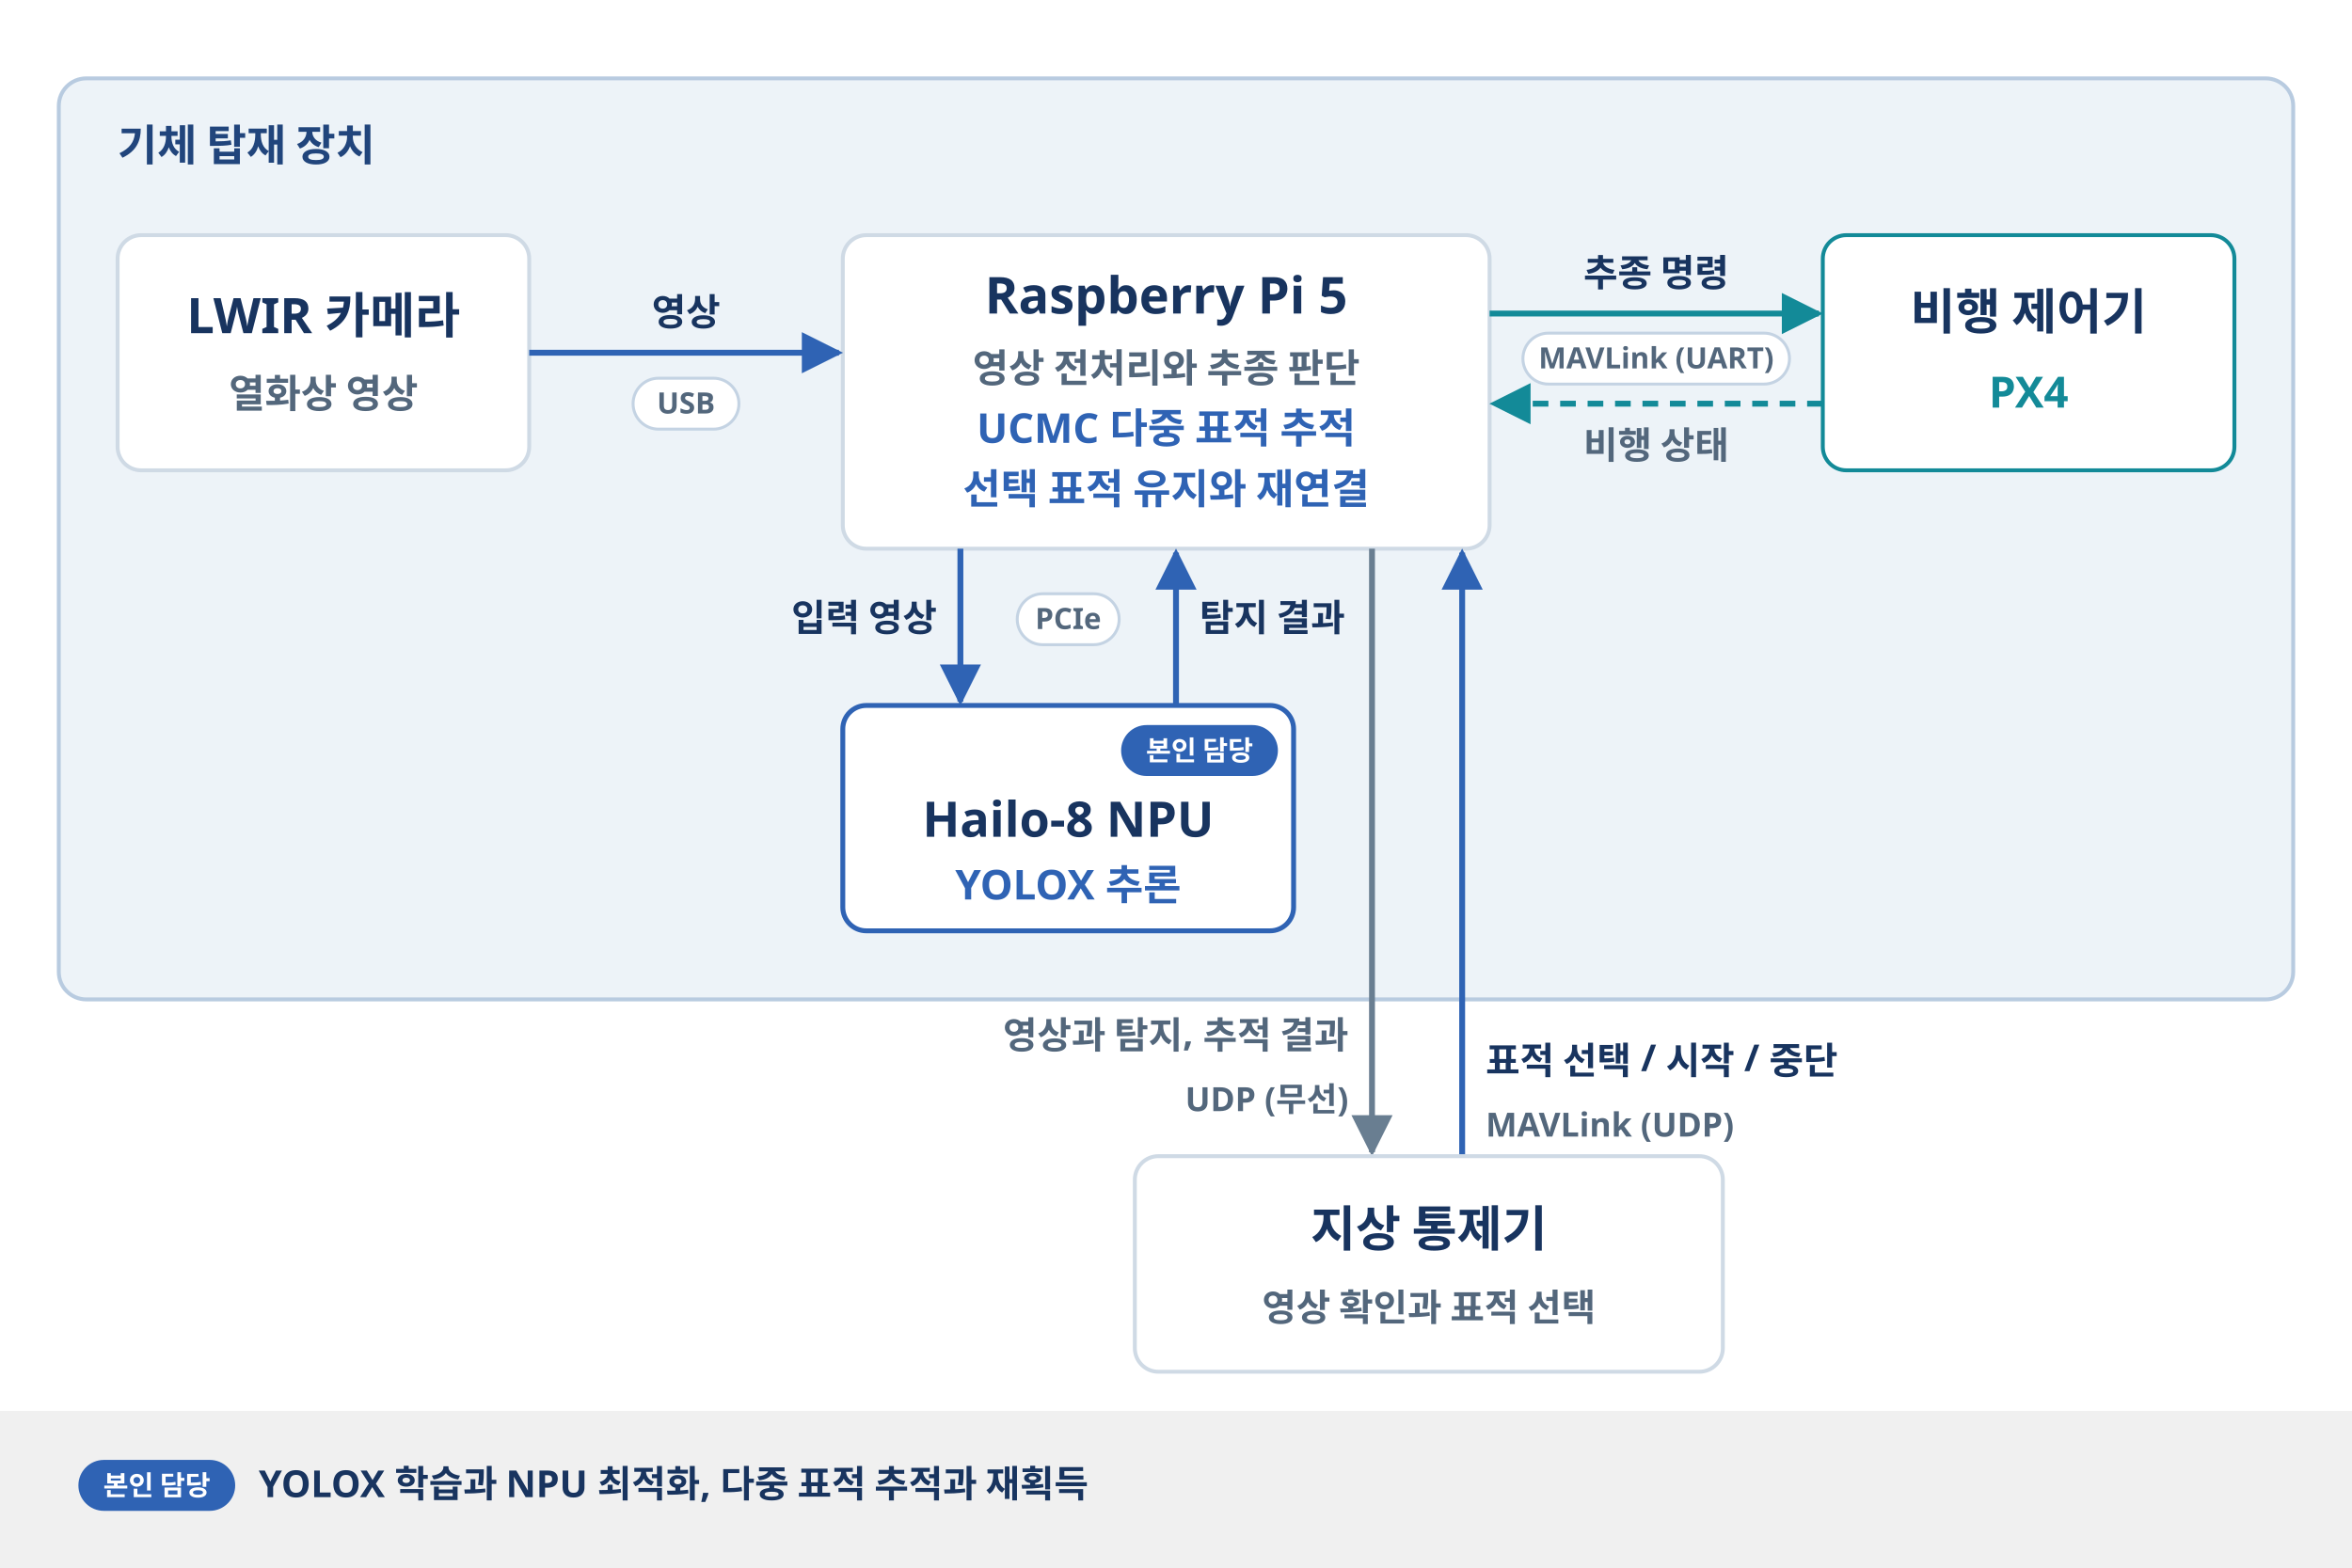
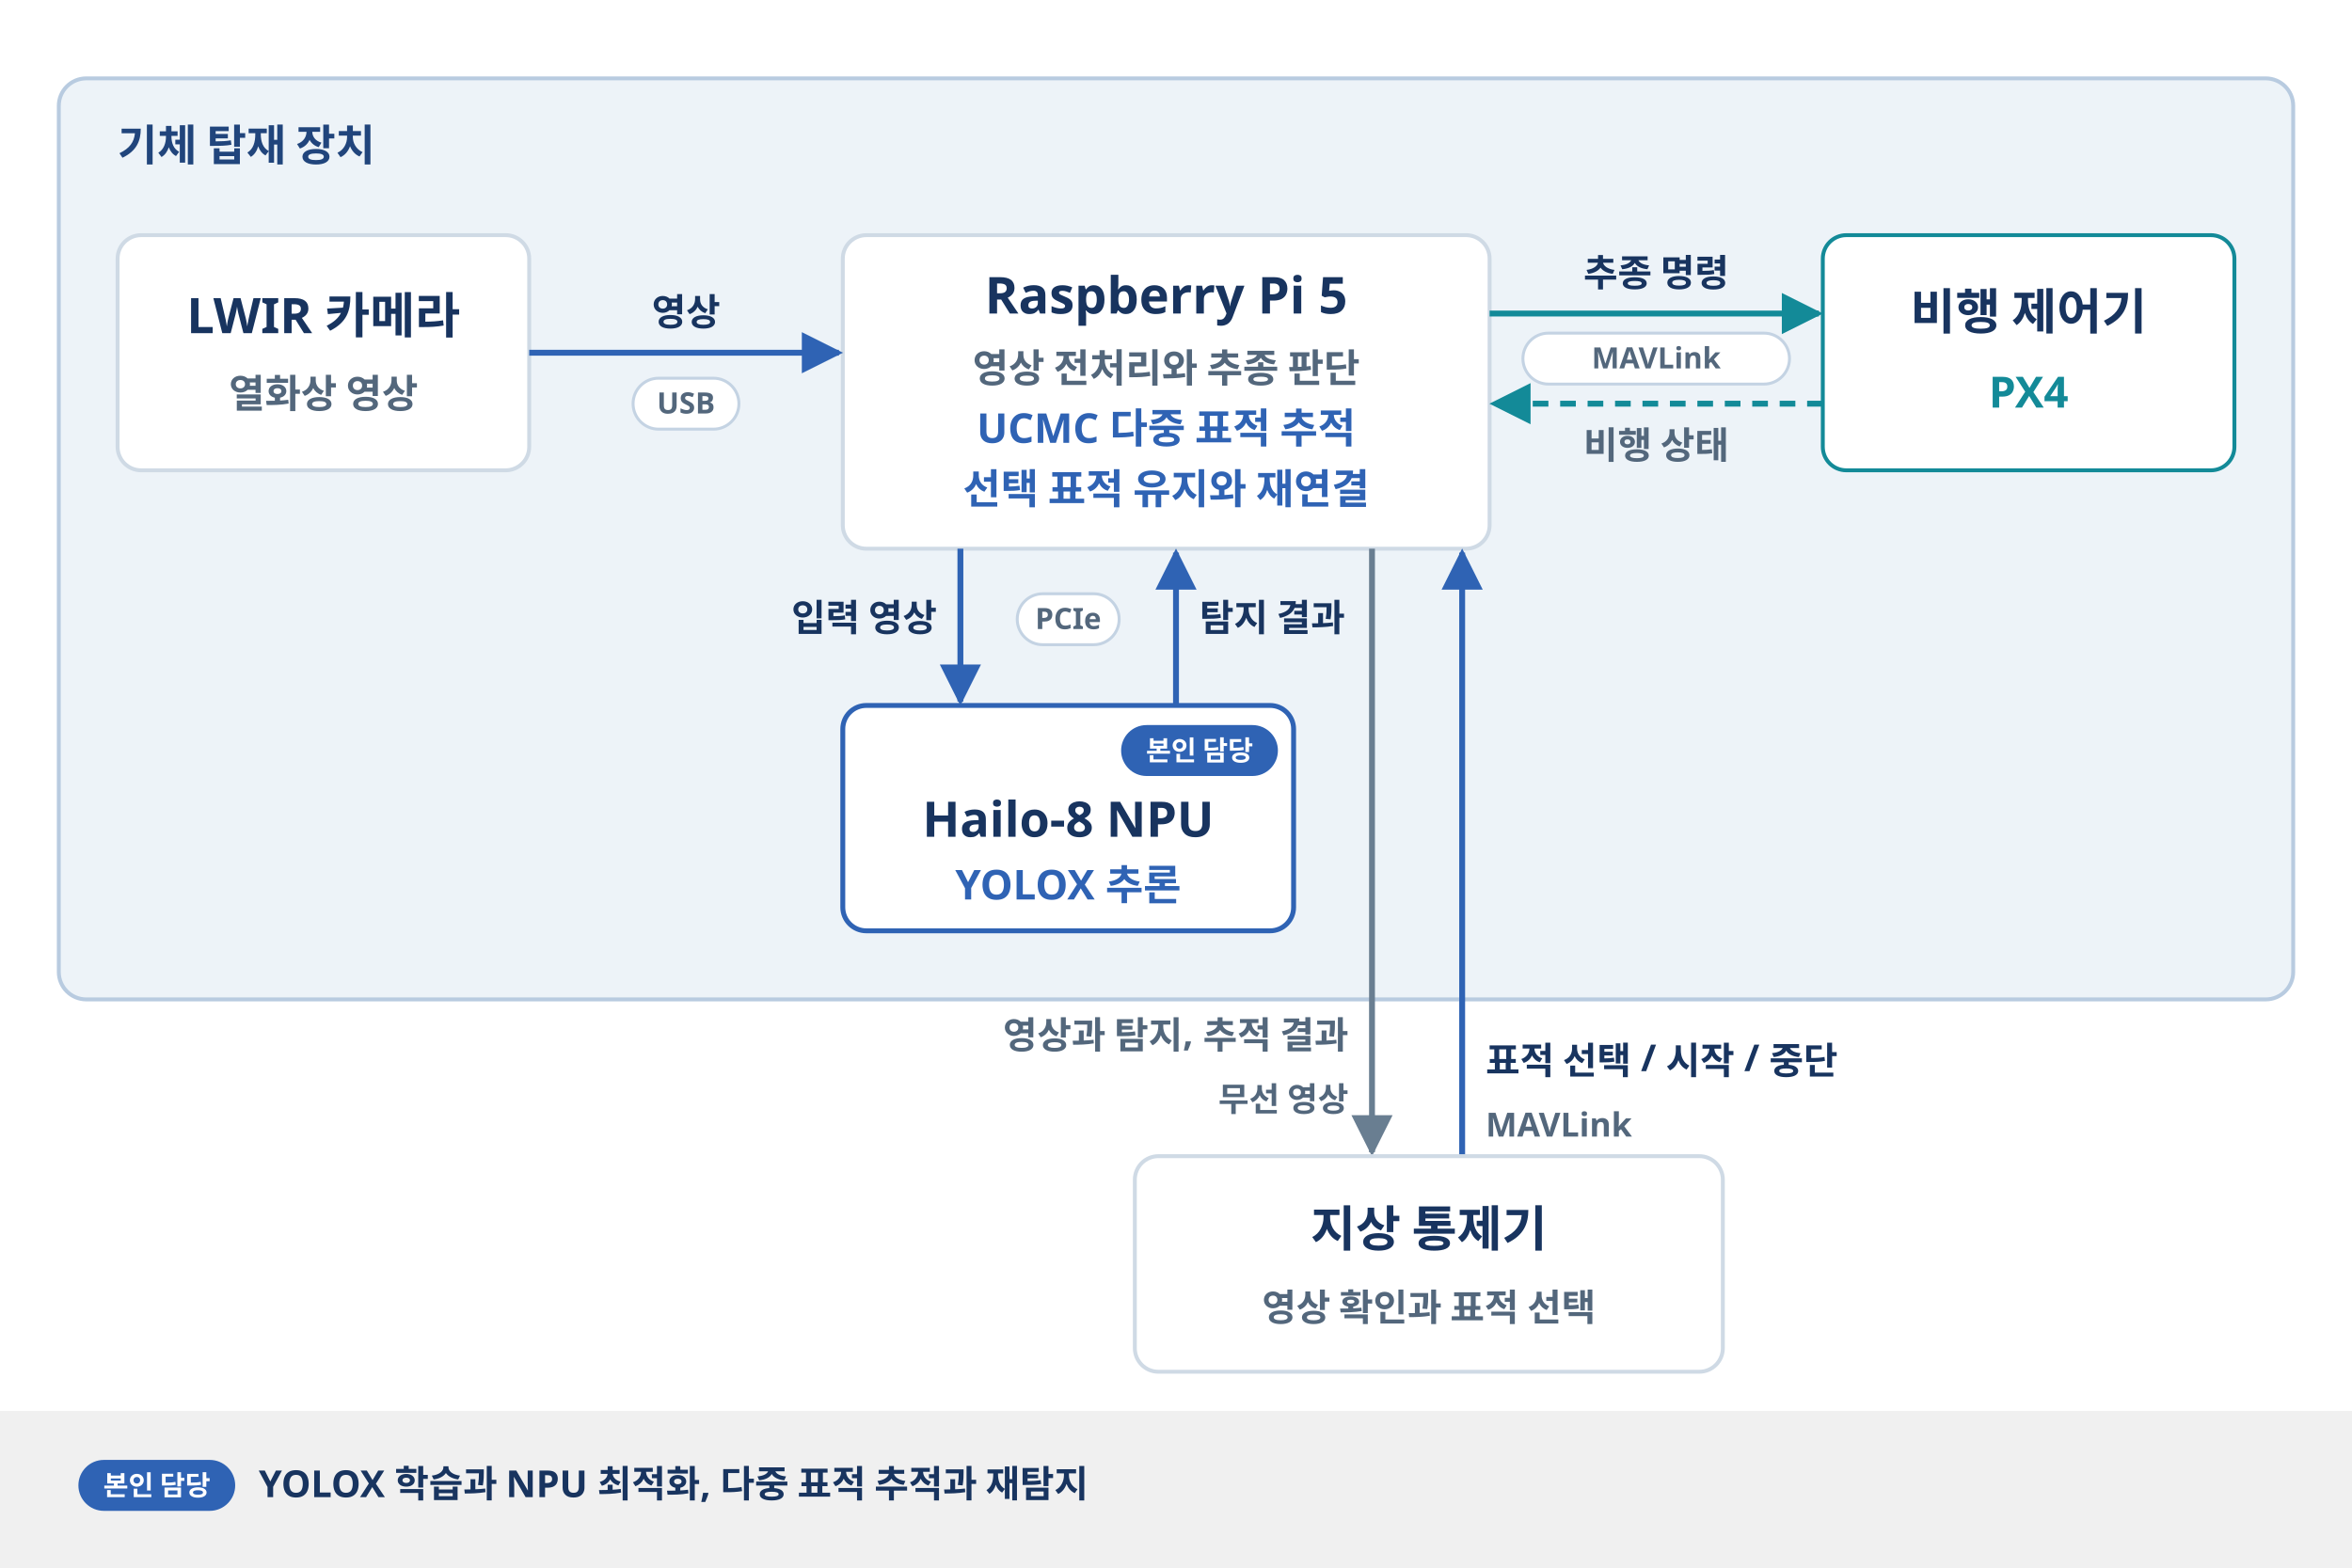
<svg xmlns="http://www.w3.org/2000/svg" width="1200" height="800" viewBox="0 0 1200 800" role="img" aria-labelledby="title desc">
  <defs>
    <marker id="blue" viewBox="0 0 10 10" refX="9" refY="5" markerWidth="7" markerHeight="7" orient="auto">
      <path d="M0 0 10 5 0 10Z" fill="#2f63b4" />
    </marker>
    <marker id="teal" viewBox="0 0 10 10" refX="9" refY="5" markerWidth="7" markerHeight="7" orient="auto">
      <path d="M0 0 10 5 0 10Z" fill="#138a98" />
    </marker>
    <marker id="gray" viewBox="0 0 10 10" refX="9" refY="5" markerWidth="7" markerHeight="7" orient="auto">
      <path d="M0 0 10 5 0 10Z" fill="#697e91" />
    </marker>
  </defs>
  <style>text{font-family:Pretendard,"Noto Sans KR","Malgun Gothic",sans-serif;font-weight:650}.pill{fill:#fff;stroke:#c4d3e3;stroke-width:1.5}.pill-text{font-size:15px;fill:#53677c;font-weight:700}.label{font-size:19px;fill:#18345f}.sub{font-size:20px;fill:#53677c}</style>
  <rect width="1200" height="720" fill="#fff" />
  <rect x="30" y="40" width="1140" height="470" rx="14" fill="#edf3f8" stroke="#b8cbe0" stroke-width="2" />
  <text x="60" y="82" font-size="22" fill="#21457c">기체 탑재 장치</text>
  <rect x="60" y="120" width="210" height="120" rx="12" fill="#fff" stroke="#cfdae5" stroke-width="2" />
  <text x="165" y="170" text-anchor="middle" font-size="25" fill="#18345f">LWIR 카메라</text>
  <text x="165" y="208" text-anchor="middle" class="sub">열화상 영상</text>
  <rect x="430" y="120" width="330" height="160" rx="12" fill="#fff" stroke="#cfdae5" stroke-width="2" />
  <text x="595" y="160" text-anchor="middle" font-size="26" fill="#18345f">Raspberry Pi 5</text>
  <text x="595" y="195" text-anchor="middle" class="sub">영상 전처리와 추종 판단</text>
  <text x="595" y="226" text-anchor="middle" font-size="21" fill="#2f63b4">UCMC 다중 표적 추적</text>
  <text x="595" y="257" text-anchor="middle" font-size="21" fill="#2f63b4">선택 표적 유지와 재연결</text>
  <rect x="930" y="120" width="210" height="120" rx="12" fill="#fff" stroke="#138a98" stroke-width="2" />
  <text x="1035" y="168" text-anchor="middle" font-size="25" fill="#18345f">비행 제어기</text>
  <text x="1035" y="208" text-anchor="middle" font-size="22" fill="#138a98">PX4</text>
  <rect x="430" y="360" width="230" height="115" rx="12" fill="#fff" stroke="#2f63b4" stroke-width="2.5" />
  <text x="545" y="427" text-anchor="middle" font-size="25" fill="#18345f">Hailo-8 NPU</text>
  <text x="545" y="459" text-anchor="middle" font-size="21" fill="#2f63b4">YOLOX 추론</text>
  <rect x="572" y="370" width="80" height="26" rx="13" fill="#2f63b4" />
  <text x="612" y="388" text-anchor="middle" font-size="14" fill="#fff">본인 담당</text>
  <path d="M270 180H428" fill="none" stroke="#2f63b4" stroke-width="3" marker-end="url(#blue)" />
  <text x="350" y="166" text-anchor="middle" class="label">영상</text>
  <rect x="323" y="193" width="54" height="26" rx="13" class="pill" />
  <text x="350" y="211" text-anchor="middle" class="pill-text">USB</text>
  <path d="M760 160H928" fill="none" stroke="#138a98" stroke-width="3" marker-end="url(#teal)" />
  <path d="M930 206H762" fill="none" stroke="#138a98" stroke-width="3" stroke-dasharray="8 6" marker-end="url(#teal)" />
  <text x="845" y="146" text-anchor="middle" class="label">추종 명령</text>
  <text x="845" y="234" text-anchor="middle" font-size="19" fill="#53677c">비행 상태</text>
  <rect x="777" y="170" width="136" height="26" rx="13" class="pill" />
-   <text x="845" y="188" text-anchor="middle" class="pill-text">MAVLink (UART)</text>
+   <text x="845" y="188" text-anchor="middle" class="pill-text">MAVLink</text>
  <path d="M490 280V358" fill="none" stroke="#2f63b4" stroke-width="3" marker-end="url(#blue)" />
  <path d="M600 360V282" fill="none" stroke="#2f63b4" stroke-width="3" marker-end="url(#blue)" />
  <text x="478" y="322" text-anchor="end" class="label">입력 영상</text>
  <text x="612" y="322" text-anchor="start" class="label">탐지 결과</text>
  <rect x="519" y="303" width="52" height="26" rx="13" class="pill" />
  <text x="545" y="321" text-anchor="middle" class="pill-text">PCIe</text>
  <path d="M700 280V588" fill="none" stroke="#697e91" stroke-width="3" marker-end="url(#gray)" />
  <path d="M746 590V282" fill="none" stroke="#2f63b4" stroke-width="3" marker-end="url(#blue)" />
  <text x="688" y="535" text-anchor="end" font-size="19" fill="#53677c">영상과 탐지, 추적 결과</text>
  <text x="758" y="548" text-anchor="start" class="label">표적 선택 / 시작 / 중단</text>
-   <text x="688" y="567" text-anchor="end" font-size="17" fill="#53677c">UDP (무선)</text>
-   <text x="758" y="580" text-anchor="start" font-size="17" fill="#53677c">MAVLink (UDP)</text>
+   <text x="688" y="567" text-anchor="end" font-size="17" fill="#53677c">무선 영상</text>
+   <text x="758" y="580" text-anchor="start" font-size="17" fill="#53677c">MAVLink</text>
  <rect x="579" y="590" width="300" height="110" rx="12" fill="#fff" stroke="#cfdae5" stroke-width="2" />
  <text x="729" y="636" text-anchor="middle" font-size="25" fill="#18345f">지상 통제기</text>
  <text x="729" y="674" text-anchor="middle" font-size="19" fill="#53677c">영상 확인과 표적 선택</text>
  <rect x="40" y="745" width="80" height="26" rx="13" fill="#2f63b4" />
  <text x="80" y="763" text-anchor="middle" font-size="14" fill="#fff">본인 담당</text>
-   <text x="132" y="764" text-anchor="start" font-size="19" fill="#18345f">YOLOX 학습과 NPU 최적화, 다중 표적 추적과 재획득</text>
+   <text x="132" y="764" text-anchor="start" font-size="19" fill="#18345f">YOLOX 학습과 NPU 최적화, 다중 표적 추적과 재탐지</text>
</svg>
